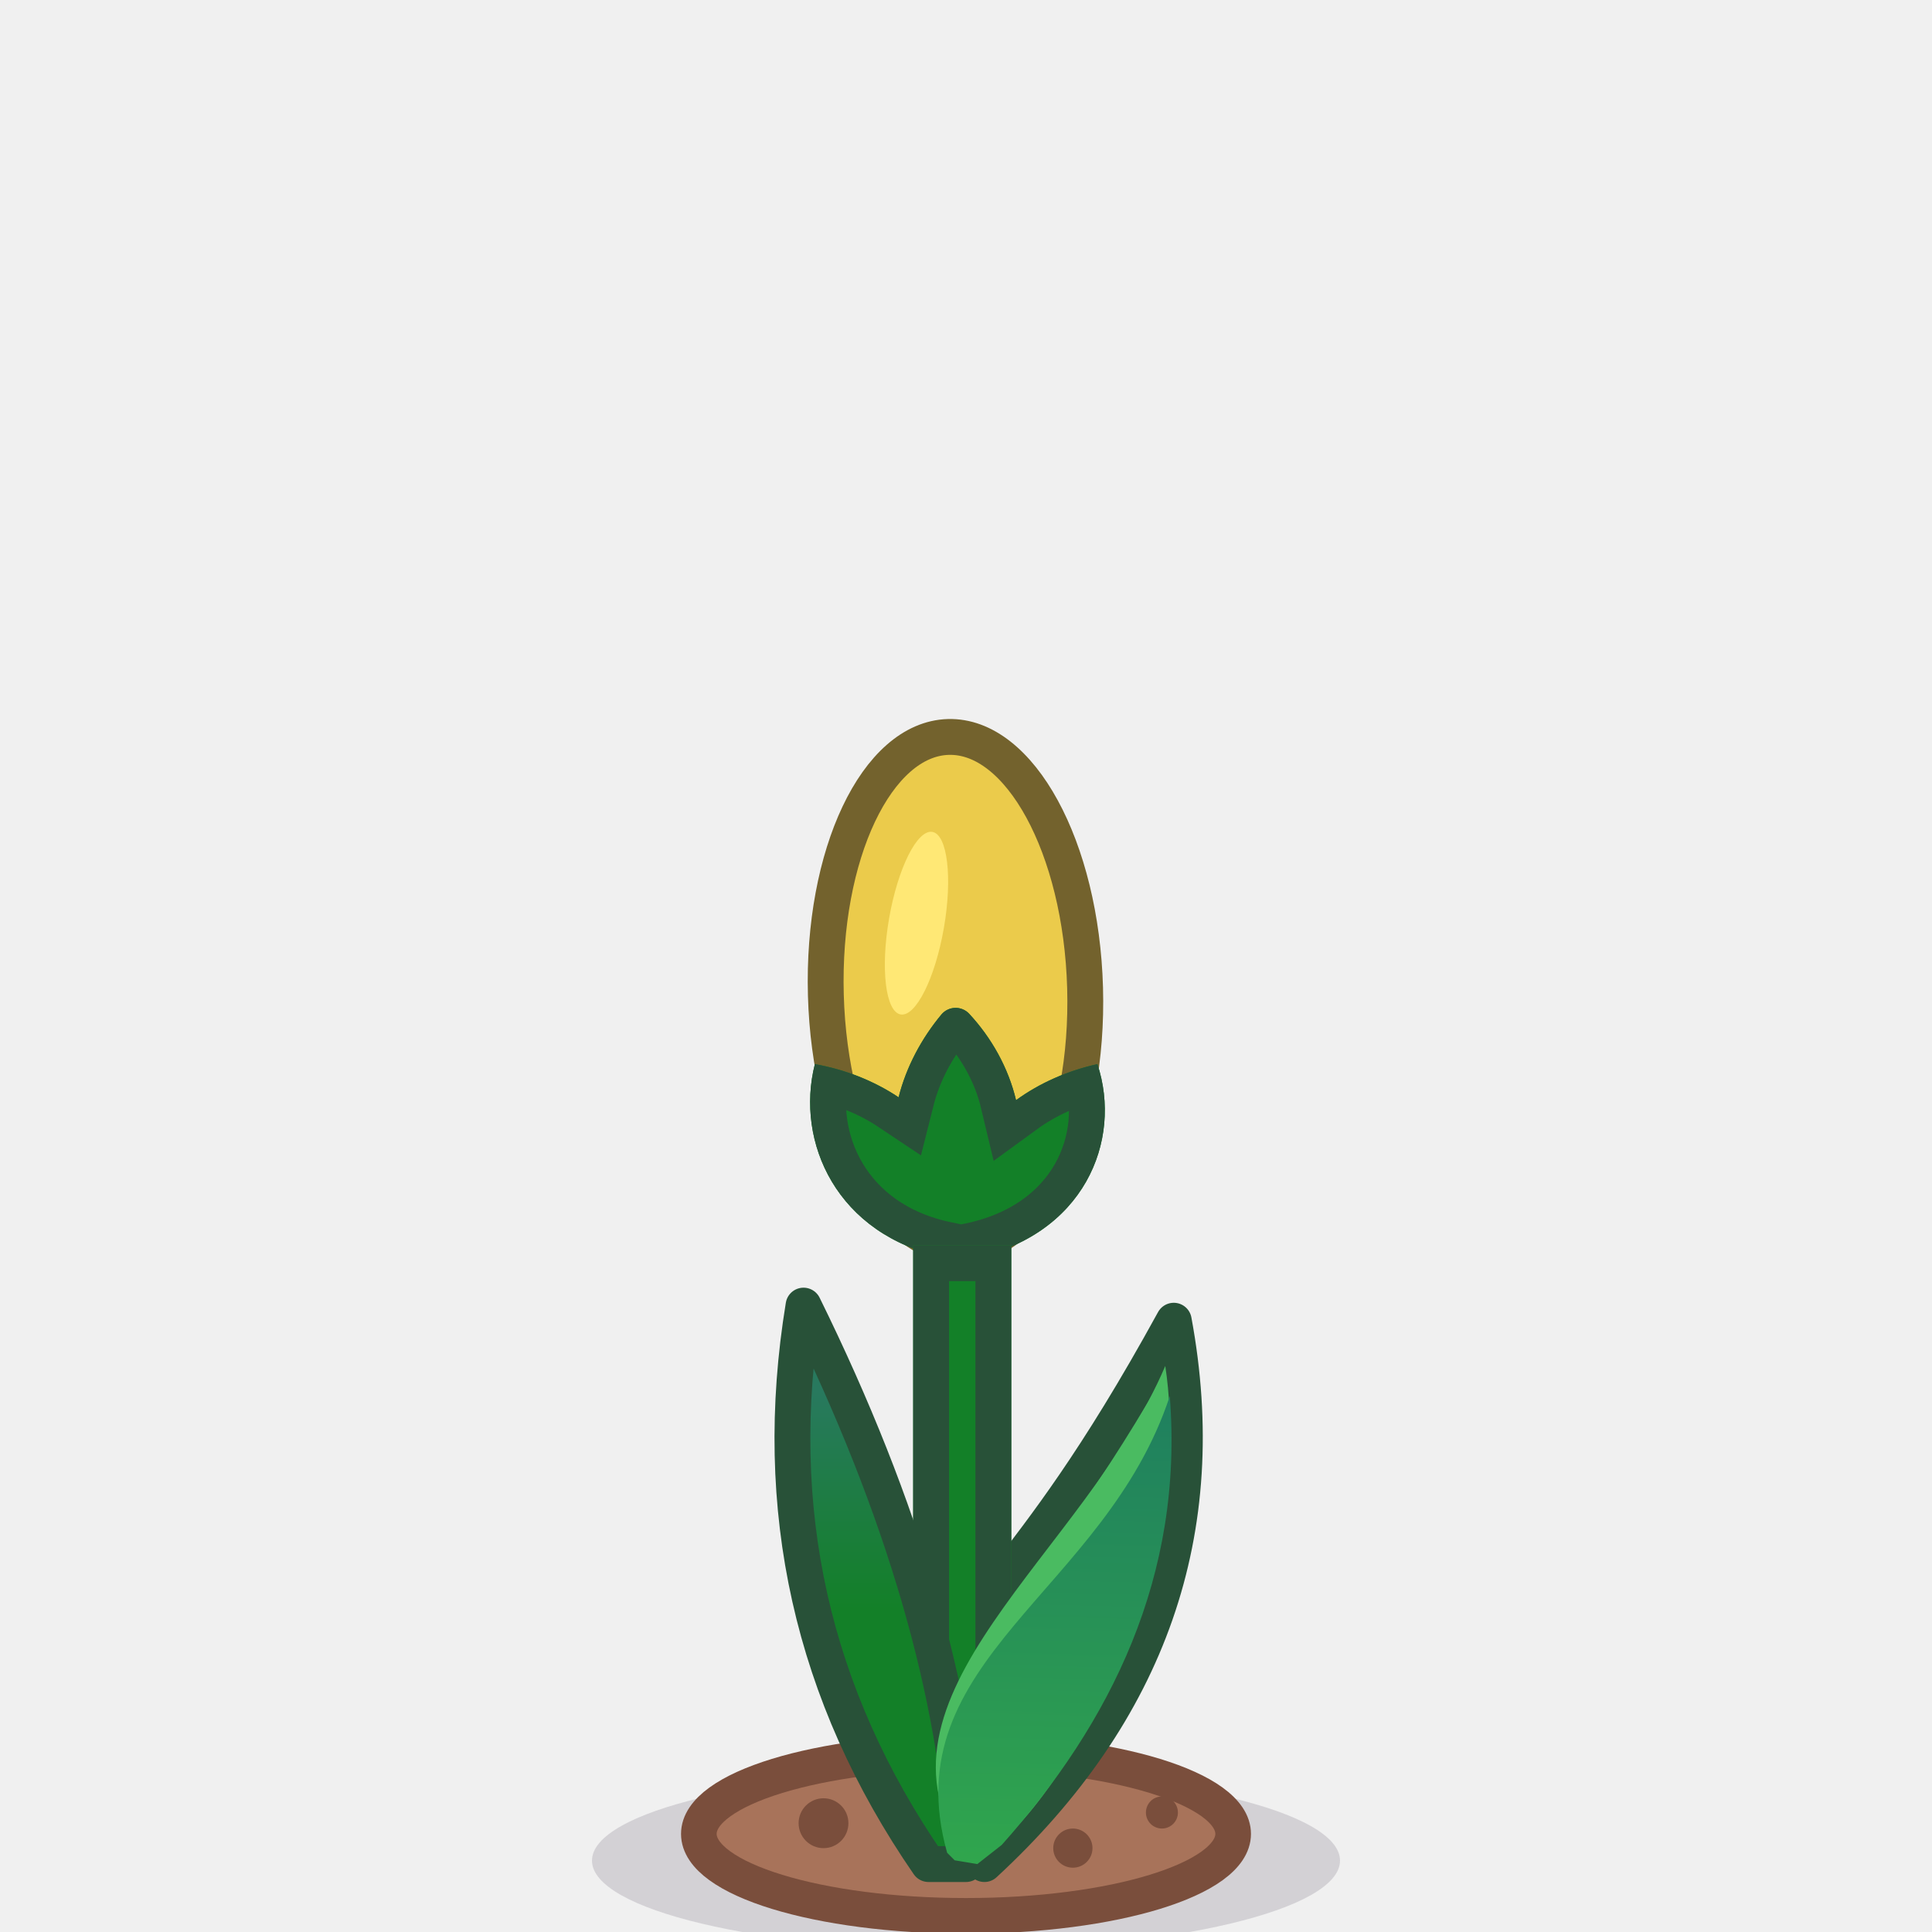
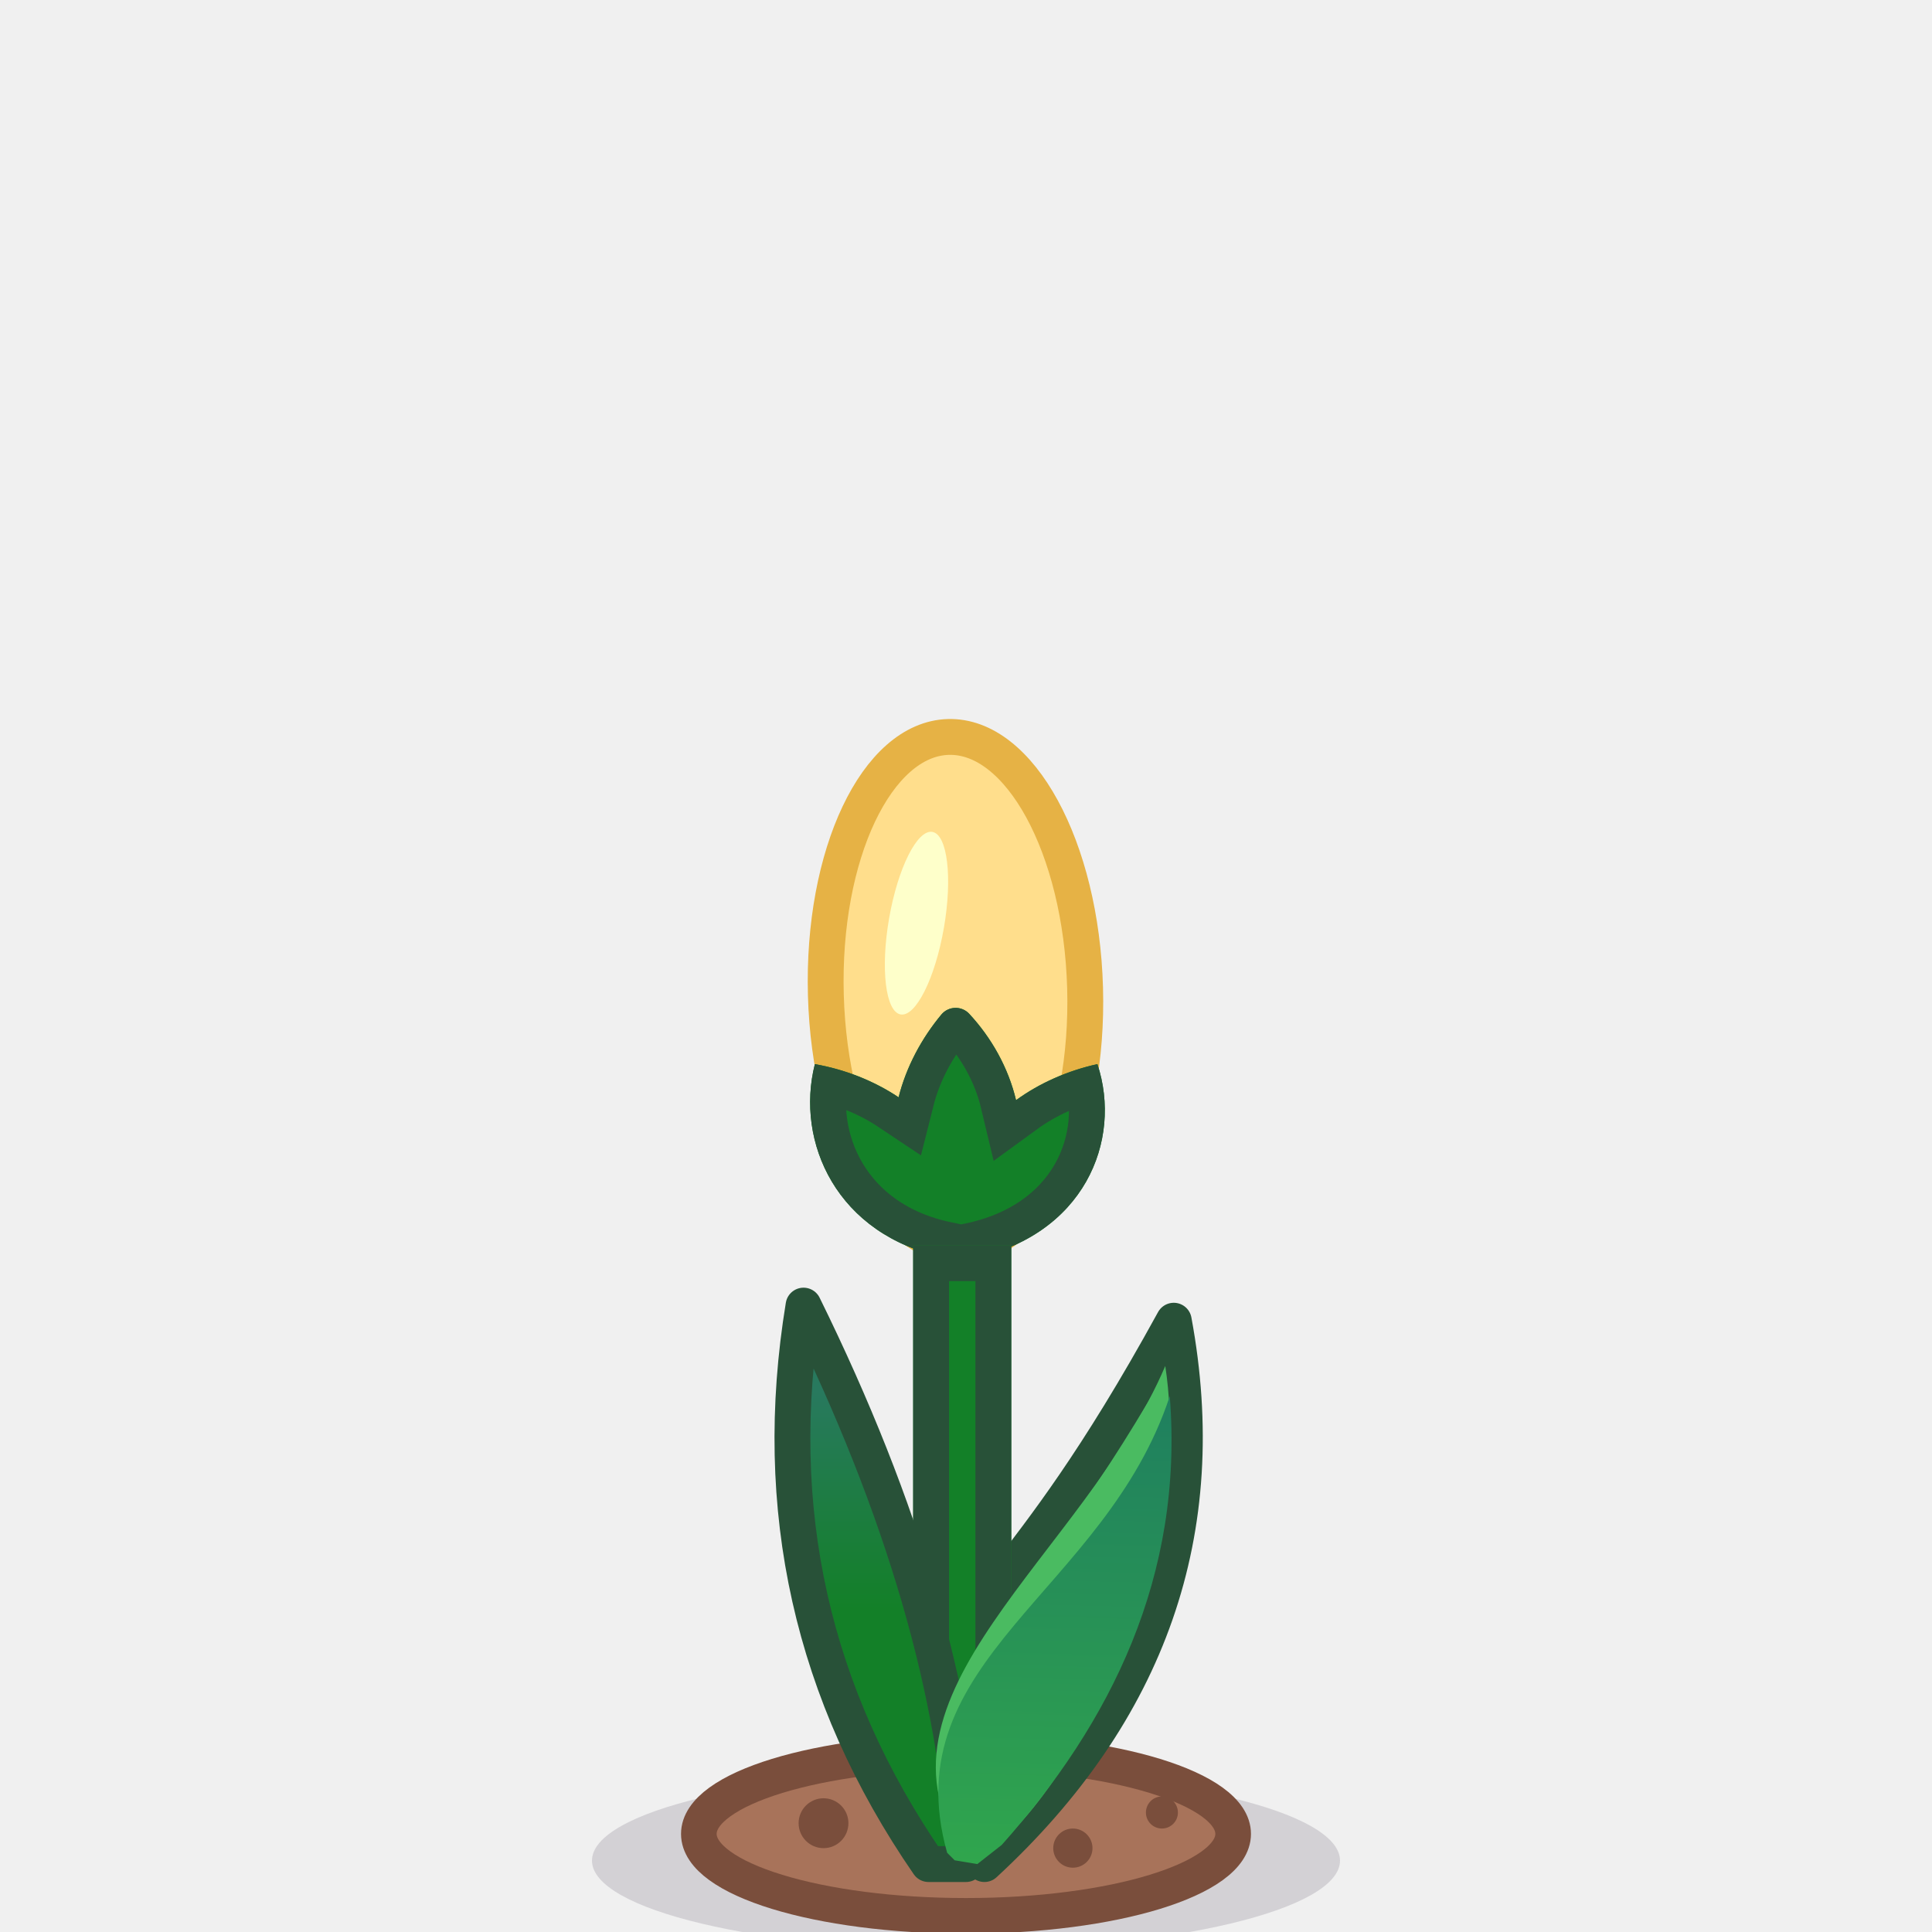
- <svg xmlns="http://www.w3.org/2000/svg" xmlns:xlink="http://www.w3.org/1999/xlink" width="256" height="256" viewBox="0 0 256 256" fill="none">
-   <g clip-path="url(#clip0_1214_3126)">
+ <svg xmlns="http://www.w3.org/2000/svg" width="256" height="256" viewBox="0 0 256 256" fill="none">
+   <g clip-path="url(#clip0_1255_3744)">
    <path d="M177.56 246.54C177.56 253.06 155.37 258.34 128 258.34C100.63 258.34 78.44 253.06 78.44 246.54C78.44 240.02 100.63 234.74 128 234.74C155.37 234.74 177.56 240.02 177.56 246.54Z" fill="#3E2F45" fill-opacity="0.16" />
    <path d="M163.4 243C163.4 249 147.55 253.86 128 253.86C108.45 253.86 92.6 249 92.6 243C92.6 237 108.45 232.14 128 232.14C147.55 232.14 163.4 237 163.4 243Z" fill="#A8735A" />
    <path d="M163.4 243C163.4 249 147.55 253.86 128 253.86C108.45 253.86 92.6 249 92.6 243C92.6 237 108.45 232.14 128 232.14C147.55 232.14 163.4 237 163.4 243Z" stroke-width="4.72" stroke-linecap="round" stroke-linejoin="round" stroke="#7A4E3C" />
    <path d="M112.42 241.58C112.42 243.41 110.94 244.89 109.12 244.89C107.3 244.89 105.82 243.41 105.82 241.58C105.82 239.76 107.3 238.28 109.12 238.28C110.94 238.28 112.42 239.76 112.42 241.58Z" fill="#7A4E3C" />
    <path d="M144.76 244.89C144.76 246.32 143.59 247.48 142.16 247.48C140.73 247.48 139.56 246.32 139.56 244.89C139.56 243.45 140.73 242.29 142.16 242.29C143.59 242.29 144.76 243.45 144.76 244.89Z" fill="#7A4E3C" />
    <path d="M156.08 240.17C156.08 241.34 155.13 242.29 153.96 242.29C152.79 242.29 151.84 241.34 151.84 240.17C151.84 238.99 152.79 238.04 153.96 238.04C155.13 238.04 156.08 238.99 156.08 240.17Z" fill="#7A4E3C" />
-     <path d="M143.78 130.91C144.3 149.54 137.03 164.86 127.55 165.12C118.06 165.39 109.95 150.5 109.43 131.87C108.91 113.24 116.17 97.92 125.66 97.65C135.14 97.39 143.26 112.28 143.78 130.91Z" fill="#EBCB4B" stroke-width="4.75" stroke="#73622D" />
-     <path d="M125.07 122.95C123.91 129.63 121.34 134.76 119.34 134.42C117.34 134.07 116.65 128.37 117.81 121.69C118.97 115.02 121.54 109.89 123.54 110.23C125.54 110.58 126.23 116.28 125.07 122.95Z" fill="#FFE875" />
-     <use xlink:href="#stroke0_1214_3126" fill="#138028" />
-     <mask id="stroke1_1214_3126" fill="white">
-       <use xlink:href="#stroke0_1214_3126" />
+     <path d="M143.78 130.91C144.3 149.54 137.03 164.86 127.55 165.12C118.06 165.39 109.95 150.5 109.43 131.87C108.91 113.24 116.17 97.92 125.66 97.65C135.14 97.39 143.26 112.28 143.78 130.91Z" fill="#FFDE8C" stroke-width="4.75" stroke="#E6B245" />
+     <path d="M125.07 122.95C123.91 129.63 121.34 134.76 119.34 134.42C117.34 134.07 116.65 128.37 117.81 121.69C118.97 115.02 121.54 109.89 123.54 110.23C125.54 110.58 126.23 116.28 125.07 122.95Z" fill="#FEFFCA" />
+     <path d="M126.558 133.548C127.263 133.529 127.943 133.814 128.424 134.331C131.398 137.533 133.612 141.498 134.632 145.779C137.747 143.51 141.493 141.86 145.413 141C148.756 151.116 143.686 163.786 128.636 166.828C128.205 167.213 127.652 167.438 127.069 167.454C126.409 167.473 125.769 167.224 125.294 166.765C125.247 166.72 125.202 166.673 125.155 166.627C110.86 163.695 105.359 151.296 107.974 141.002C111.948 141.696 115.802 143.214 119.069 145.398C120.085 141.357 122.118 137.584 124.737 134.433C125.189 133.89 125.852 133.568 126.558 133.548Z" fill="#138028" />
+     <mask id="mask0_1255_3744" style="mask-type:luminance" maskUnits="userSpaceOnUse" x="107" y="133" width="40" height="35">
+       <path d="M126.558 133.548C127.263 133.529 127.943 133.814 128.424 134.331C131.398 137.533 133.612 141.498 134.632 145.779C137.747 143.51 141.493 141.86 145.413 141C148.756 151.116 143.686 163.786 128.636 166.828C128.205 167.213 127.652 167.438 127.069 167.454C126.409 167.473 125.769 167.224 125.294 166.765C125.247 166.72 125.202 166.673 125.155 166.627C110.86 163.695 105.359 151.296 107.974 141.002C111.948 141.696 115.802 143.214 119.069 145.398C120.085 141.357 122.118 137.584 124.737 134.433C125.189 133.89 125.852 133.568 126.558 133.548Z" fill="white" />
    </mask>
-     <path d="M126.558 133.548C127.263 133.529 127.943 133.814 128.424 134.331C131.398 137.533 133.612 141.498 134.632 145.779C137.747 143.51 141.493 141.86 145.413 141C148.756 151.116 143.686 163.786 128.636 166.828C128.205 167.213 127.652 167.438 127.069 167.454C126.409 167.473 125.769 167.224 125.294 166.765C125.247 166.72 125.202 166.673 125.155 166.627C110.86 163.695 105.359 151.296 107.974 141.002C111.948 141.696 115.802 143.214 119.069 145.398C120.085 141.357 122.118 137.584 124.737 134.433C125.189 133.89 125.852 133.568 126.558 133.548Z" stroke-width="9.5" stroke-linecap="round" stroke="#285138" mask="url(#stroke1_1214_3126)" />
+     <g mask="url(#mask0_1255_3744)">
+       <path d="M126.558 133.548C127.263 133.529 127.943 133.814 128.424 134.331C131.398 137.533 133.612 141.498 134.632 145.779C137.747 143.51 141.493 141.86 145.413 141C148.756 151.116 143.686 163.786 128.636 166.828C128.205 167.213 127.652 167.438 127.069 167.454C126.409 167.473 125.769 167.224 125.294 166.765C125.247 166.72 125.202 166.673 125.155 166.627C110.86 163.695 105.359 151.296 107.974 141.002C111.948 141.696 115.802 143.214 119.069 145.398C120.085 141.357 122.118 137.584 124.737 134.433C125.189 133.89 125.852 133.568 126.558 133.548Z" stroke-width="9.5" stroke-linecap="round" stroke="#285138" />
+     </g>
    <path d="M130.439 247C152.313 226.789 160.676 202.789 155.53 175C134.657 213.066 128.234 208.628 123 231.282L130.439 247Z" fill="#4ABB61" stroke-width="4.75" stroke-linecap="round" stroke-linejoin="round" stroke="#285138" />
-     <path d="M121 165H134V239.92C134 242.725 131.725 245 128.92 245V245C124.546 245 121 241.454 121 237.08V165Z" fill="#138028" />
-     <mask id="stroke2_1214_3126" fill="white">
-       <path d="M121 165H134V239.92C134 242.725 131.725 245 128.92 245V245C124.546 245 121 241.454 121 237.08V165Z" />
+     <path d="M121 165H134V239.92C134 242.725 131.725 245 128.92 245C124.546 245 121 241.454 121 237.08V165Z" fill="#138028" />
+     <mask id="mask1_1255_3744" style="mask-type:luminance" maskUnits="userSpaceOnUse" x="121" y="165" width="13" height="80">
+       <path d="M121 165H134V239.92C134 242.725 131.725 245 128.92 245C124.546 245 121 241.454 121 237.08V165Z" fill="white" />
    </mask>
-     <path d="M121 165H134V239.92C134 242.725 131.725 245 128.92 245V245C124.546 245 121 241.454 121 237.08V165Z" stroke-width="9.5" stroke="#285138" mask="url(#stroke2_1214_3126)" />
-     <path d="M123.032 247C107.576 224.576 102.056 199.909 106.472 173C119.72 199.909 126.896 224.576 128 247H123.032Z" fill="url(#paint0_linear_1214_3126)" stroke-width="4.75" stroke-linecap="round" stroke-linejoin="round" stroke="#285138" />
+     <g mask="url(#mask1_1255_3744)">
+       <path d="M121 165H134V239.92C134 242.725 131.725 245 128.92 245C124.546 245 121 241.454 121 237.08V165Z" stroke-width="9.5" stroke="#285138" />
+     </g>
+     <path d="M123.032 247C107.576 224.576 102.056 199.909 106.472 173C119.72 199.909 126.896 224.576 128 247H123.032Z" fill="url(#paint0_linear_1255_3744)" stroke-width="4.75" stroke-linecap="round" stroke-linejoin="round" stroke="#285138" />
    <path d="M127.971 245.914C135.074 248.012 159.063 211.301 154.405 181C143.691 206.103 113.181 224.781 127.971 245.914Z" fill="#4ABB61" />
-     <path d="M132.74 244.457C147.17 228.278 156.886 208.847 155 185C146.461 210.975 118.306 219.901 125.5 245.5L126.5 246.5L129.5 247L132.74 244.457Z" fill="url(#paint1_linear_1214_3126)" />
+     <path d="M132.74 244.457C147.17 228.278 156.886 208.847 155 185C146.461 210.975 118.306 219.901 125.5 245.5L126.5 246.5L129.5 247L132.74 244.457Z" fill="url(#paint1_linear_1255_3744)" />
  </g>
  <defs>
-     <linearGradient id="paint0_linear_1214_3126" x1="116.5" y1="173" x2="116.5" y2="247" gradientUnits="userSpaceOnUse">
+     <linearGradient id="paint0_linear_1255_3744" x1="116.5" y1="173" x2="116.5" y2="247" gradientUnits="userSpaceOnUse">
      <stop offset="0.154" stop-color="#28795E" />
      <stop offset="0.543" stop-color="#138028" />
    </linearGradient>
-     <linearGradient id="paint1_linear_1214_3126" x1="141.546" y1="187.585" x2="140.029" y2="247.485" gradientUnits="userSpaceOnUse">
+     <linearGradient id="paint1_linear_1255_3744" x1="141.546" y1="187.585" x2="140.029" y2="247.485" gradientUnits="userSpaceOnUse">
      <stop stop-color="#20815E" />
      <stop offset="1" stop-color="#30A64D" />
    </linearGradient>
-     <clipPath id="clip0_1214_3126">
+     <clipPath id="clip0_1255_3744">
      <rect width="256" height="256" fill="white" />
    </clipPath>
-     <path id="stroke0_1214_3126" d="M126.558 133.548C127.263 133.529 127.943 133.814 128.424 134.331C131.398 137.533 133.612 141.498 134.632 145.779C137.747 143.51 141.493 141.86 145.413 141C148.756 151.116 143.686 163.786 128.636 166.828C128.205 167.213 127.652 167.438 127.069 167.454C126.409 167.473 125.769 167.224 125.294 166.765C125.247 166.72 125.202 166.673 125.155 166.627C110.86 163.695 105.359 151.296 107.974 141.002C111.948 141.696 115.802 143.214 119.069 145.398C120.085 141.357 122.118 137.584 124.737 134.433C125.189 133.89 125.852 133.568 126.558 133.548Z" />
  </defs>
</svg>
